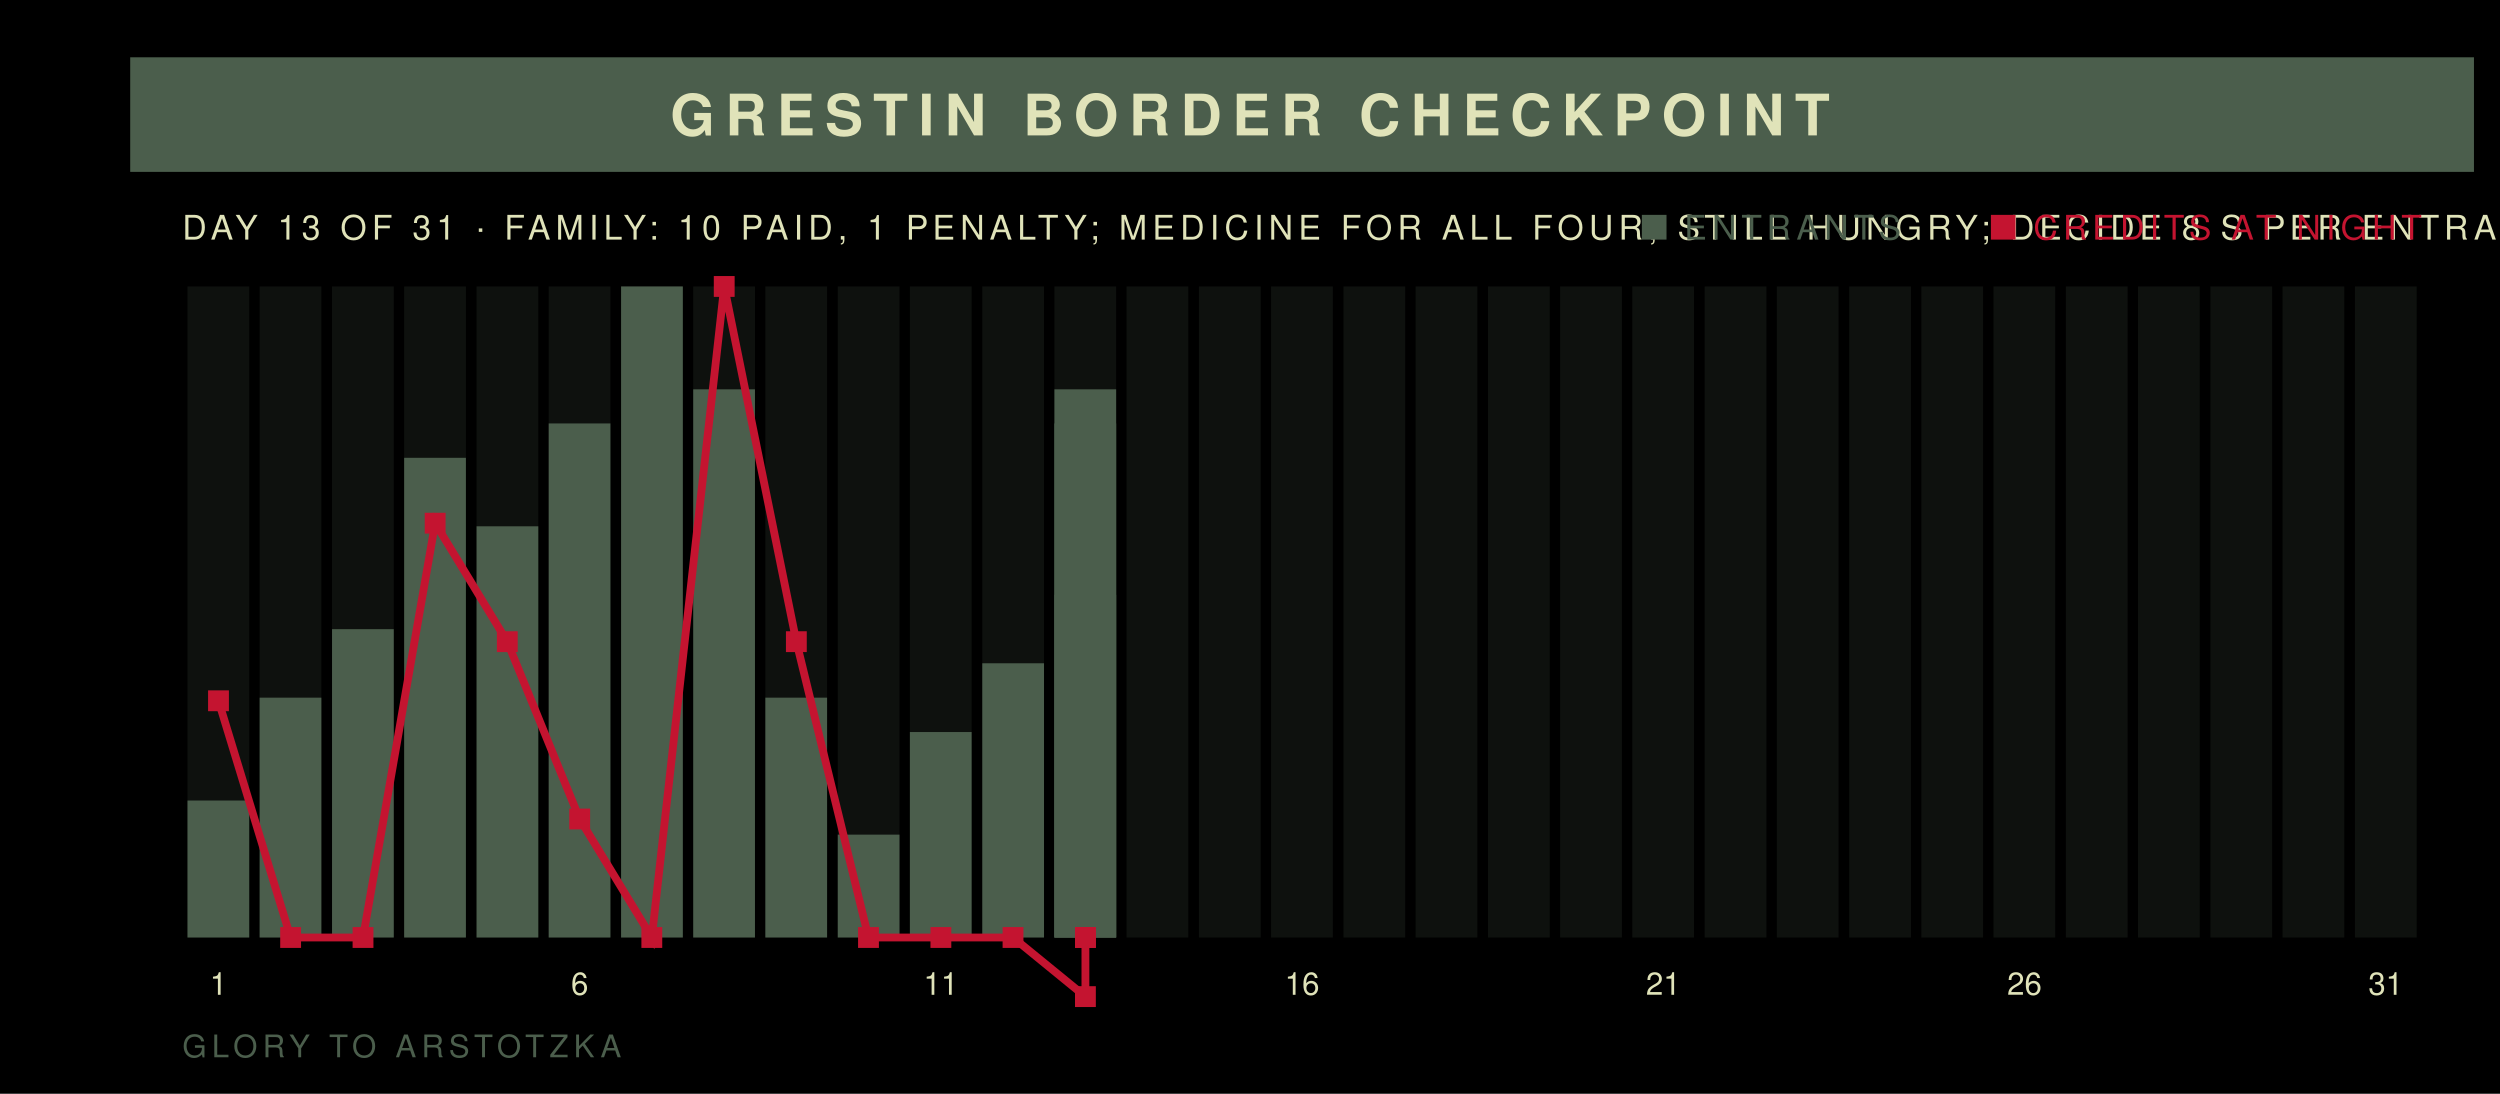
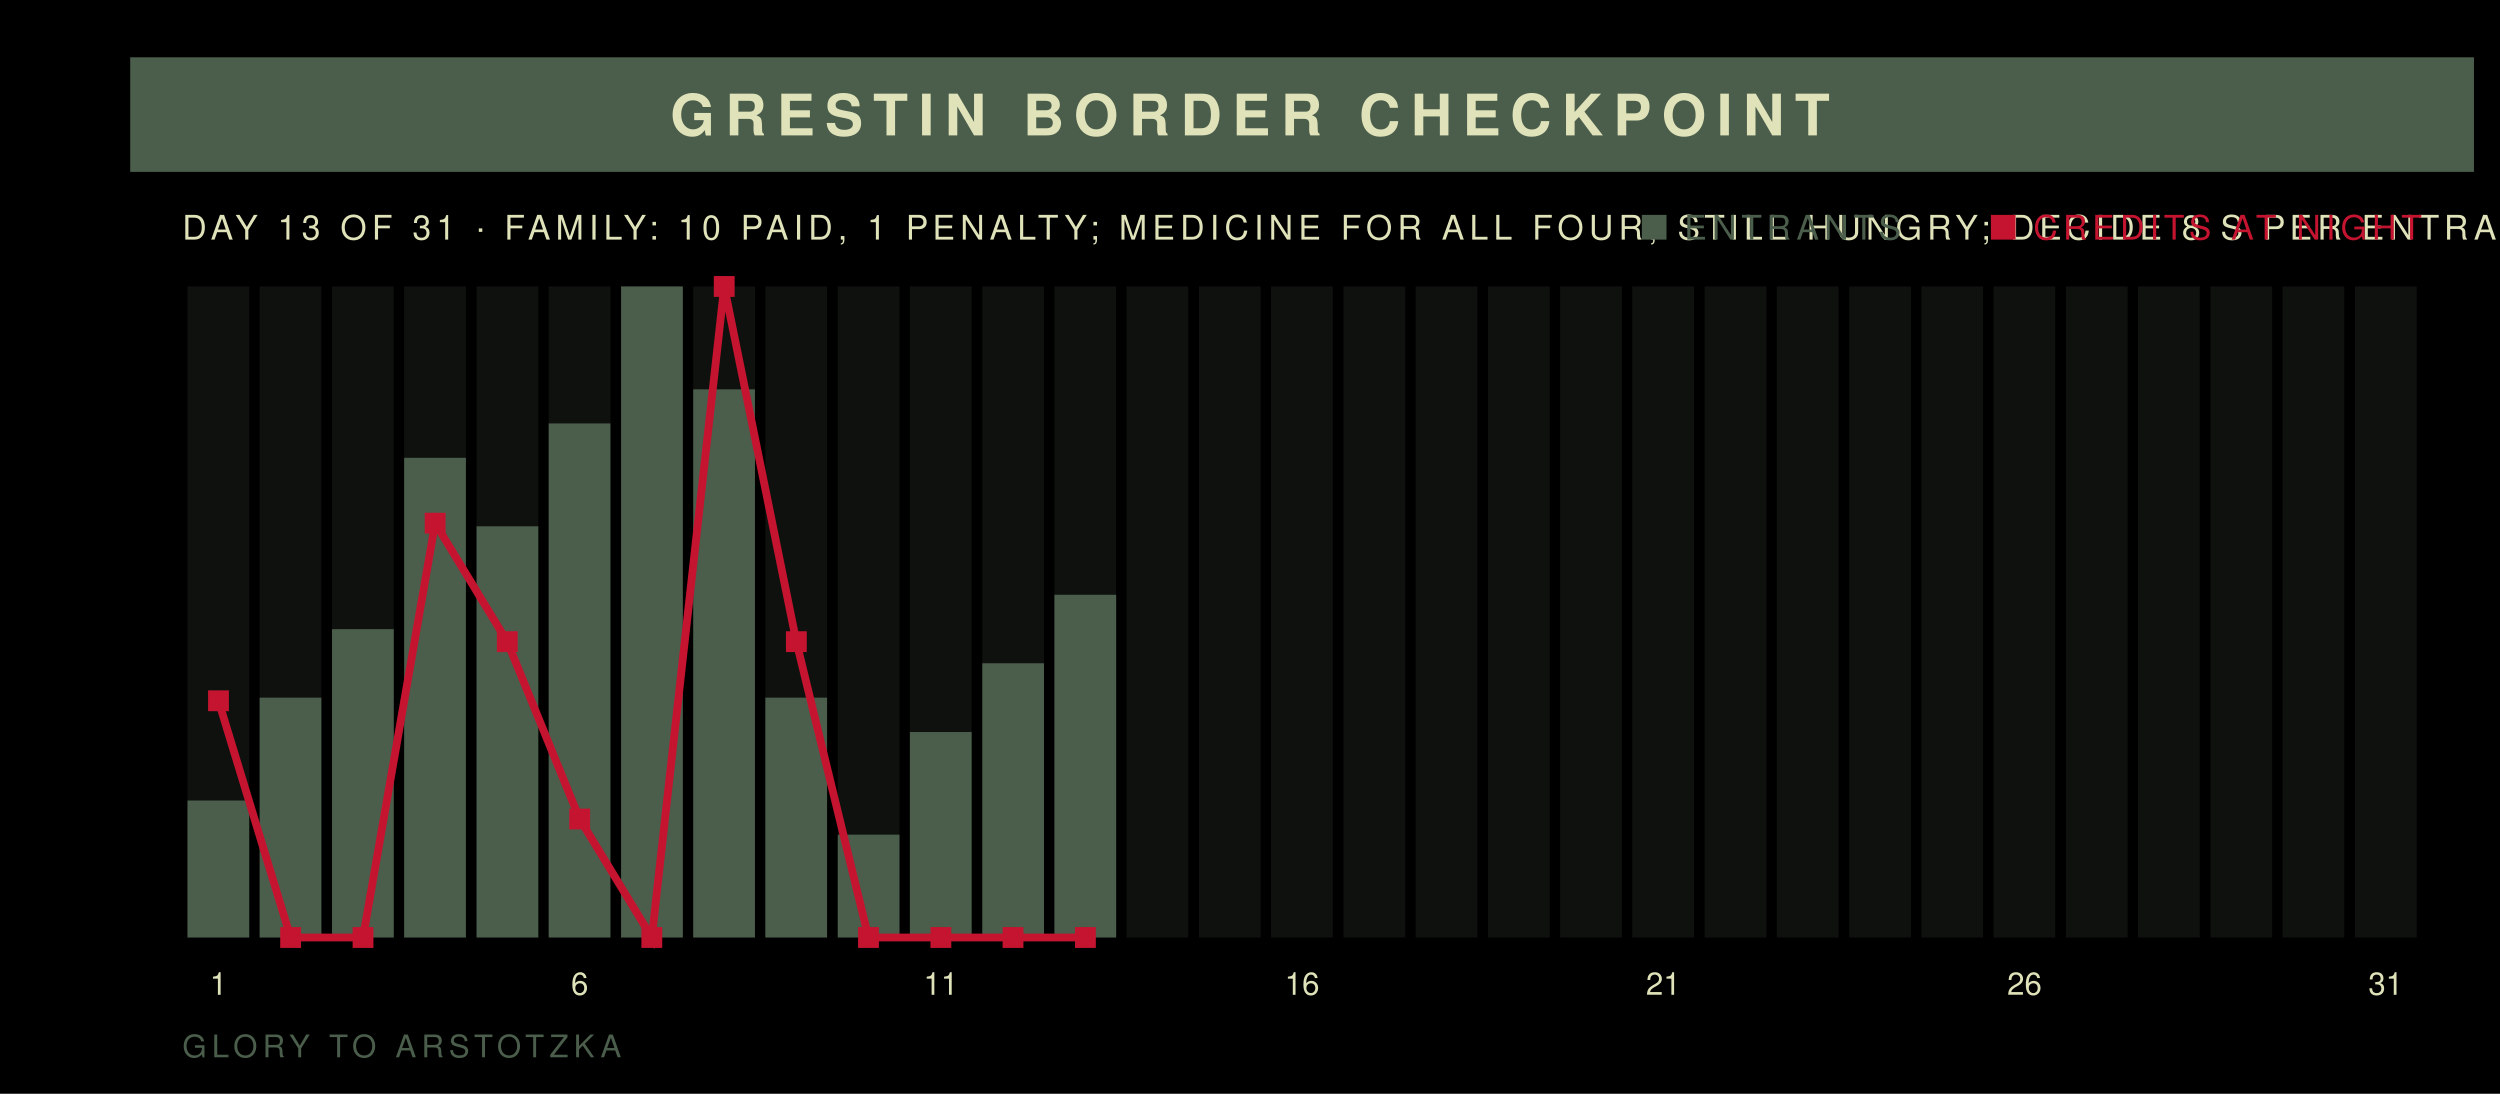
<svg xmlns="http://www.w3.org/2000/svg" width="960" height="420" viewBox="0 0 960 420" font-family="-apple-system, Helvetica, sans-serif">
  <rect width="960" height="420" fill="#000000" />
  <rect x="50" y="22" width="900" height="44" fill="#4b5e4c" />
  <text x="480.0" y="52" fill="#e0e3b9" font-size="22" font-weight="800" text-anchor="middle" letter-spacing="4">GRESTIN BORDER CHECKPOINT</text>
  <text x="70" y="92" fill="#e0e3b9" font-size="13" letter-spacing="2">DAY 13 OF 31  ·  FAMILY: 10 PAID, 1 PENALTY; MEDICINE FOR ALL FOUR, STILL HUNGRY; DECIDE 8 S PER ENTRANT AFTER THE COUNTER FIX</text>
  <text x="930" y="92" fill="#c41430" font-size="13" text-anchor="end" letter-spacing="2">■ CREDITS AT NIGHT</text>
  <text x="730" y="92" fill="#4b5e4c" font-size="13" text-anchor="end" letter-spacing="2">■ ENTRANTS</text>
  <rect x="72.0" y="110" width="23.7" height="250" fill="#293229" opacity="0.35" />
  <text x="83.9" y="382" fill="#e0e3b9" font-size="12" text-anchor="middle">1</text>
  <rect x="99.7" y="110" width="23.7" height="250" fill="#293229" opacity="0.35" />
  <rect x="127.5" y="110" width="23.7" height="250" fill="#293229" opacity="0.35" />
  <rect x="155.2" y="110" width="23.7" height="250" fill="#293229" opacity="0.35" />
  <rect x="183.0" y="110" width="23.7" height="250" fill="#293229" opacity="0.35" />
  <rect x="210.7" y="110" width="23.7" height="250" fill="#293229" opacity="0.35" />
  <text x="222.6" y="382" fill="#e0e3b9" font-size="12" text-anchor="middle">6</text>
  <rect x="238.5" y="110" width="23.7" height="250" fill="#293229" opacity="0.35" />
  <rect x="266.2" y="110" width="23.7" height="250" fill="#293229" opacity="0.35" />
  <rect x="293.9" y="110" width="23.7" height="250" fill="#293229" opacity="0.35" />
  <rect x="321.7" y="110" width="23.7" height="250" fill="#293229" opacity="0.35" />
  <rect x="349.4" y="110" width="23.7" height="250" fill="#293229" opacity="0.35" />
  <text x="361.3" y="382" fill="#e0e3b9" font-size="12" text-anchor="middle">11</text>
  <rect x="377.2" y="110" width="23.7" height="250" fill="#293229" opacity="0.35" />
  <rect x="404.9" y="110" width="23.7" height="250" fill="#293229" opacity="0.35" />
  <rect x="432.6" y="110" width="23.7" height="250" fill="#293229" opacity="0.35" />
  <rect x="460.4" y="110" width="23.7" height="250" fill="#293229" opacity="0.35" />
  <rect x="488.1" y="110" width="23.7" height="250" fill="#293229" opacity="0.35" />
  <text x="500.0" y="382" fill="#e0e3b9" font-size="12" text-anchor="middle">16</text>
  <rect x="515.9" y="110" width="23.7" height="250" fill="#293229" opacity="0.35" />
  <rect x="543.6" y="110" width="23.7" height="250" fill="#293229" opacity="0.35" />
  <rect x="571.4" y="110" width="23.7" height="250" fill="#293229" opacity="0.35" />
  <rect x="599.1" y="110" width="23.7" height="250" fill="#293229" opacity="0.35" />
  <rect x="626.8" y="110" width="23.7" height="250" fill="#293229" opacity="0.35" />
  <text x="638.7" y="382" fill="#e0e3b9" font-size="12" text-anchor="middle">21</text>
  <rect x="654.6" y="110" width="23.7" height="250" fill="#293229" opacity="0.35" />
  <rect x="682.3" y="110" width="23.7" height="250" fill="#293229" opacity="0.35" />
  <rect x="710.1" y="110" width="23.7" height="250" fill="#293229" opacity="0.35" />
  <rect x="737.8" y="110" width="23.7" height="250" fill="#293229" opacity="0.35" />
  <rect x="765.5" y="110" width="23.7" height="250" fill="#293229" opacity="0.35" />
  <text x="777.4" y="382" fill="#e0e3b9" font-size="12" text-anchor="middle">26</text>
  <rect x="793.3" y="110" width="23.7" height="250" fill="#293229" opacity="0.35" />
  <rect x="821.0" y="110" width="23.7" height="250" fill="#293229" opacity="0.35" />
  <rect x="848.8" y="110" width="23.7" height="250" fill="#293229" opacity="0.35" />
  <rect x="876.5" y="110" width="23.7" height="250" fill="#293229" opacity="0.35" />
  <rect x="904.3" y="110" width="23.7" height="250" fill="#293229" opacity="0.35" />
  <text x="916.1" y="382" fill="#e0e3b9" font-size="12" text-anchor="middle">31</text>
  <rect x="72.0" y="307.4" width="23.7" height="52.6" fill="#4b5e4c" />
  <rect x="99.7" y="267.9" width="23.7" height="92.1" fill="#4b5e4c" />
  <rect x="127.5" y="241.6" width="23.7" height="118.4" fill="#4b5e4c" />
  <rect x="155.2" y="175.8" width="23.7" height="184.2" fill="#4b5e4c" />
  <rect x="183.0" y="202.1" width="23.7" height="157.9" fill="#4b5e4c" />
  <rect x="210.7" y="162.6" width="23.7" height="197.4" fill="#4b5e4c" />
  <rect x="238.5" y="110.0" width="23.7" height="250.0" fill="#4b5e4c" />
  <rect x="266.2" y="149.5" width="23.7" height="210.5" fill="#4b5e4c" />
  <rect x="293.9" y="267.9" width="23.7" height="92.1" fill="#4b5e4c" />
  <rect x="321.7" y="320.5" width="23.7" height="39.5" fill="#4b5e4c" />
  <rect x="349.4" y="281.1" width="23.7" height="78.9" fill="#4b5e4c" />
  <rect x="377.2" y="254.7" width="23.7" height="105.3" fill="#4b5e4c" />
-   <rect x="404.9" y="149.5" width="23.7" height="210.5" fill="#4b5e4c" />
-   <rect x="404.9" y="162.6" width="23.7" height="197.4" fill="#4b5e4c" />
  <rect x="404.9" y="228.4" width="23.7" height="131.6" fill="#4b5e4c" />
-   <polyline points="83.9,269.1 111.6,360.0 139.4,360.0 167.1,200.9 194.8,246.4 222.6,314.5 250.3,360.0 278.1,110.0 305.8,246.4 333.5,360.0 361.3,360.0 389.0,360.0 416.8,382.7 416.8,360.0 416.8,360.0" fill="none" stroke="#c41430" stroke-width="3" />
+   <polyline points="83.9,269.1 111.6,360.0 139.4,360.0 167.1,200.9 194.8,246.4 222.6,314.5 250.3,360.0 278.1,110.0 305.8,246.4 333.5,360.0 361.3,360.0 389.0,360.0 416.8,360.0" fill="none" stroke="#c41430" stroke-width="3" />
  <rect x="79.9" y="265.1" width="8" height="8" fill="#c41430" />
  <rect x="107.6" y="356.0" width="8" height="8" fill="#c41430" />
  <rect x="135.4" y="356.0" width="8" height="8" fill="#c41430" />
  <rect x="163.1" y="196.9" width="8" height="8" fill="#c41430" />
  <rect x="190.8" y="242.4" width="8" height="8" fill="#c41430" />
  <rect x="218.6" y="310.5" width="8" height="8" fill="#c41430" />
  <rect x="246.3" y="356.0" width="8" height="8" fill="#c41430" />
  <rect x="274.1" y="106.0" width="8" height="8" fill="#c41430" />
  <rect x="301.8" y="242.4" width="8" height="8" fill="#c41430" />
  <rect x="329.5" y="356.0" width="8" height="8" fill="#c41430" />
  <rect x="357.3" y="356.0" width="8" height="8" fill="#c41430" />
  <rect x="385.0" y="356.0" width="8" height="8" fill="#c41430" />
-   <rect x="412.8" y="378.7" width="8" height="8" fill="#c41430" />
-   <rect x="412.8" y="356.0" width="8" height="8" fill="#c41430" />
  <rect x="412.8" y="356.0" width="8" height="8" fill="#c41430" />
  <text x="70" y="406" fill="#4b5e4c" font-size="12" letter-spacing="2">GLORY TO ARSTOTZKA</text>
</svg>
